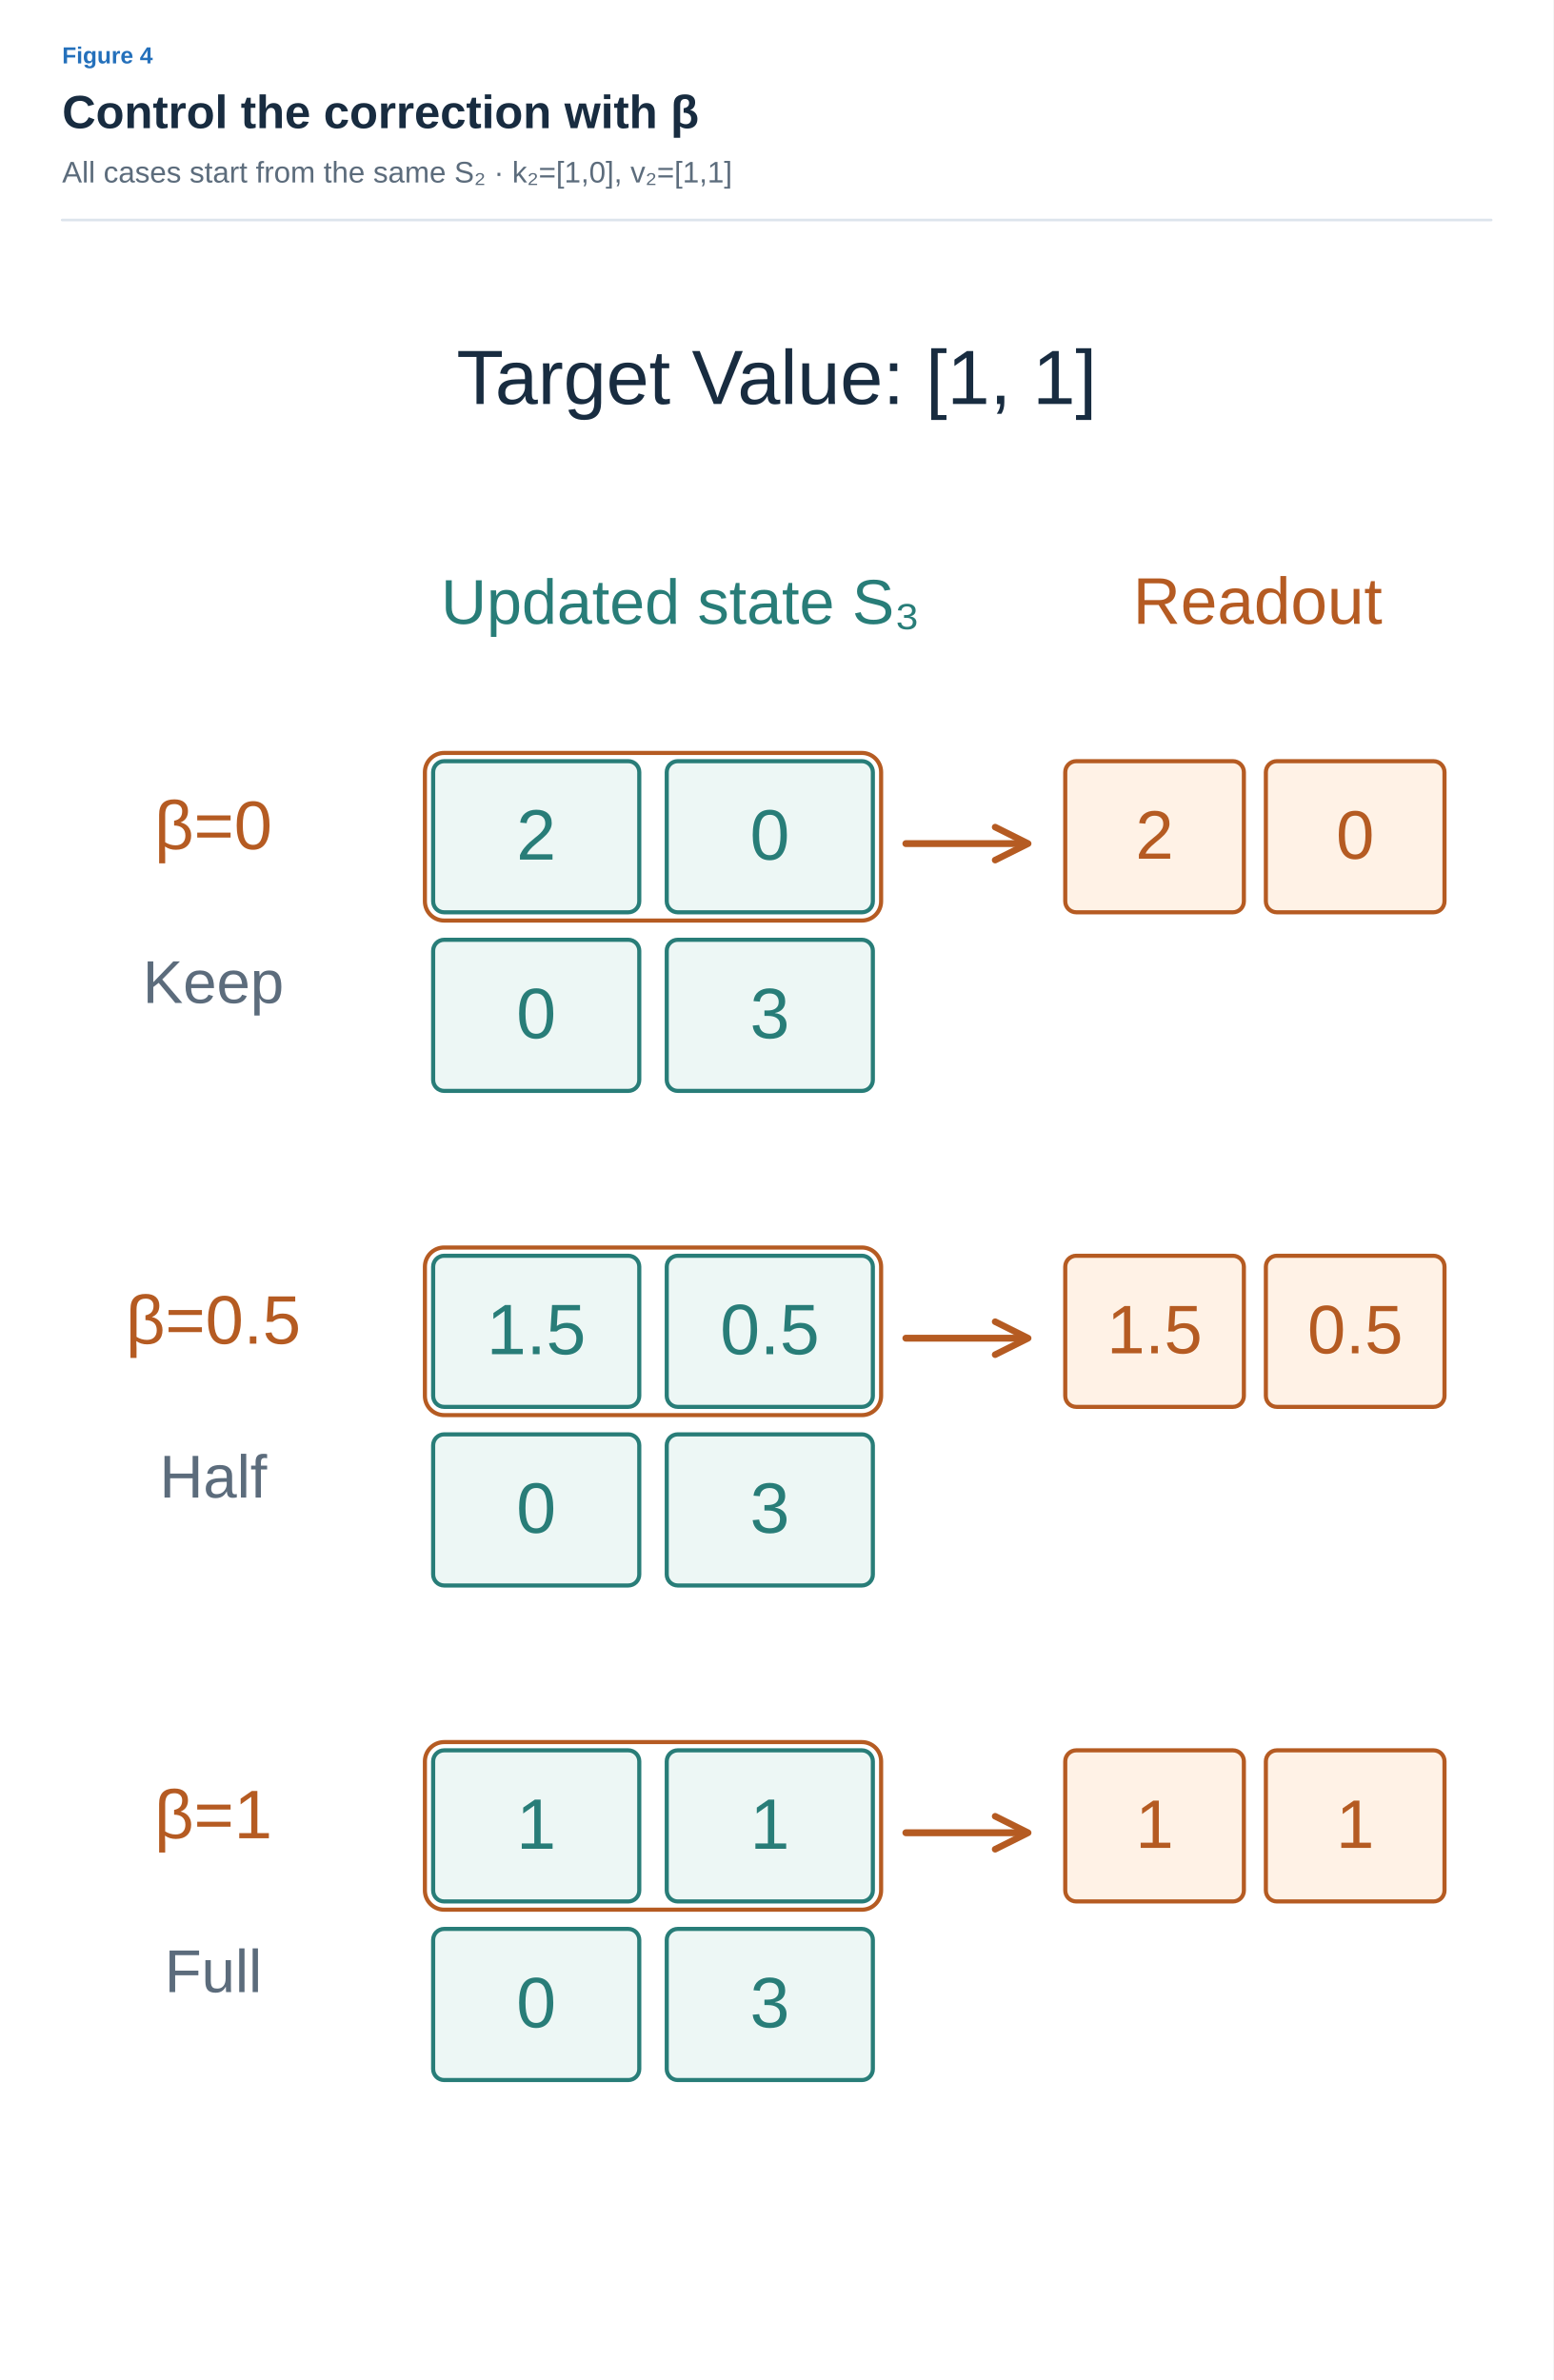
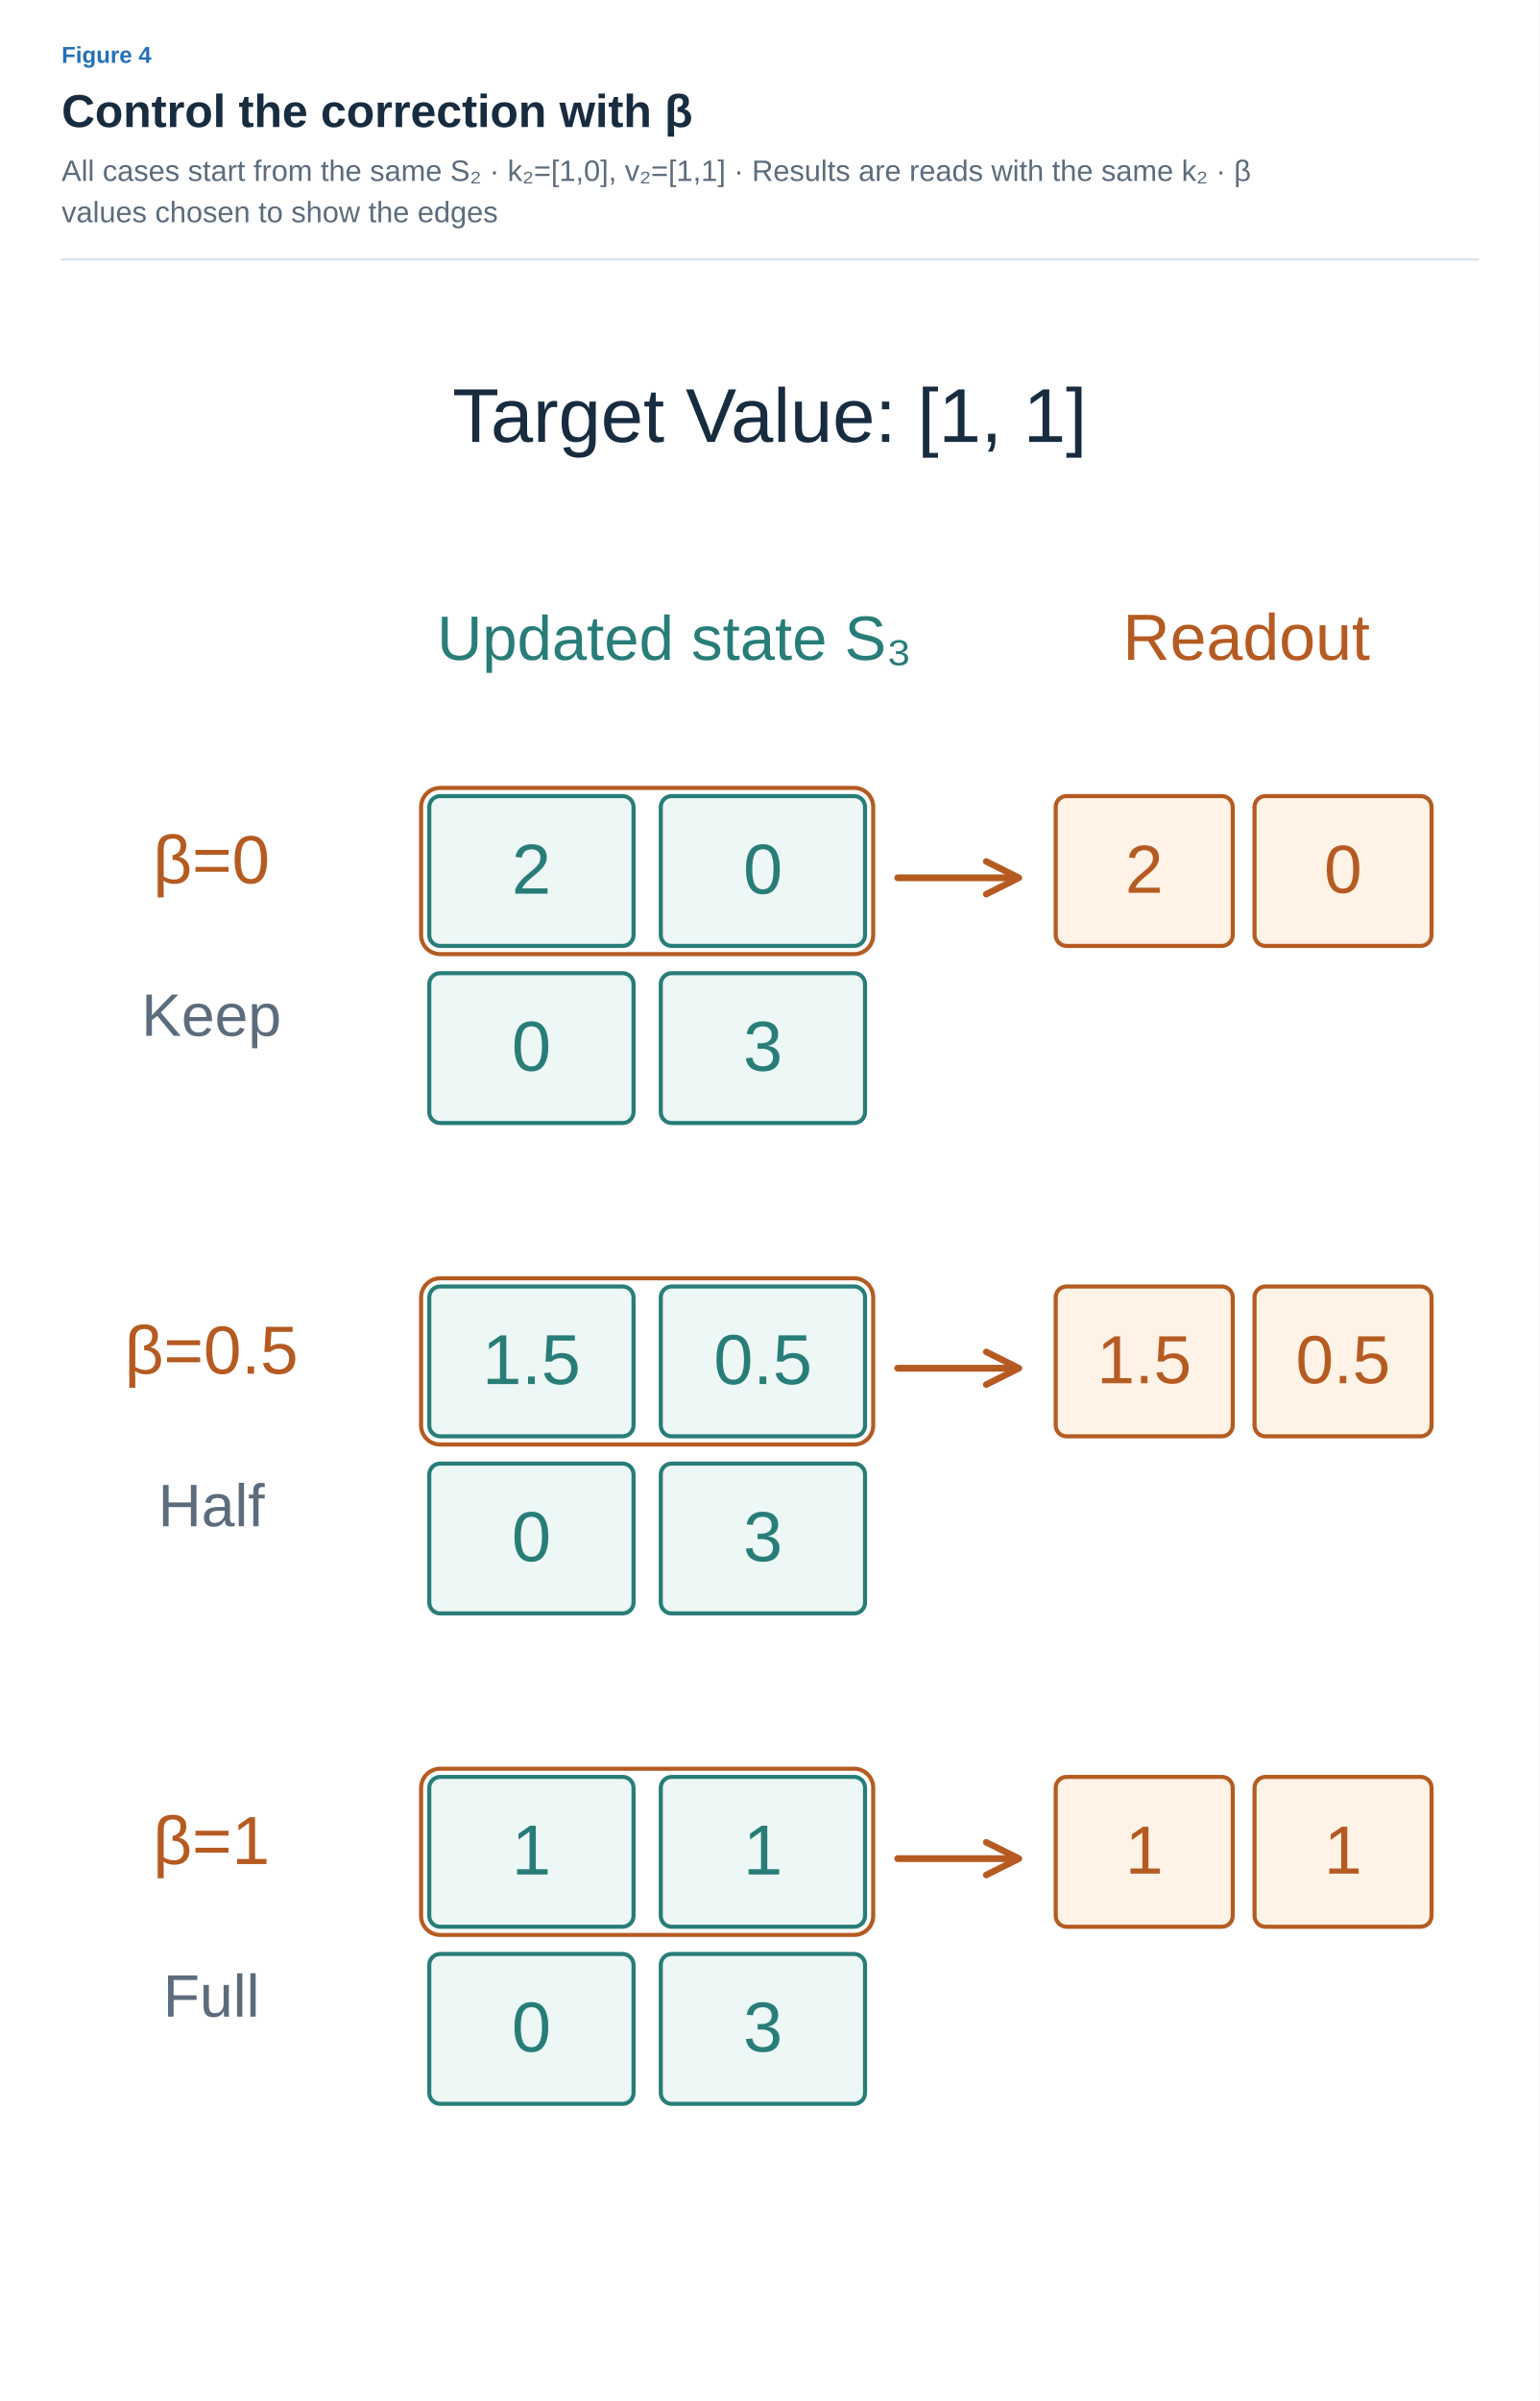
- <svg xmlns="http://www.w3.org/2000/svg" width="1200" height="1839" viewBox="0 0 1200 1839" role="img" aria-labelledby="title desc">
+ <svg xmlns="http://www.w3.org/2000/svg" width="1200" height="1871" viewBox="0 0 1200 1871" role="img" aria-labelledby="title desc">
  <defs>
    <marker id="arrow-ink" viewBox="0 0 10 10" refX="8" refY="5" markerWidth="6" markerHeight="6" orient="auto">
      <path d="M1 1 L9 5 L1 9" fill="none" stroke="#182C40" stroke-width="1.6" />
    </marker>
    <marker id="arrow-muted" viewBox="0 0 10 10" refX="8" refY="5" markerWidth="6" markerHeight="6" orient="auto">
      <path d="M1 1 L9 5 L1 9" fill="none" stroke="#5C6C7C" stroke-width="1.6" />
    </marker>
    <marker id="arrow-line" viewBox="0 0 10 10" refX="8" refY="5" markerWidth="6" markerHeight="6" orient="auto">
      <path d="M1 1 L9 5 L1 9" fill="none" stroke="#DCE4EC" stroke-width="1.6" />
    </marker>
    <marker id="arrow-paper" viewBox="0 0 10 10" refX="8" refY="5" markerWidth="6" markerHeight="6" orient="auto">
      <path d="M1 1 L9 5 L1 9" fill="none" stroke="#FFFFFF" stroke-width="1.6" />
    </marker>
    <marker id="arrow-blue" viewBox="0 0 10 10" refX="8" refY="5" markerWidth="6" markerHeight="6" orient="auto">
      <path d="M1 1 L9 5 L1 9" fill="none" stroke="#2470BB" stroke-width="1.6" />
    </marker>
    <marker id="arrow-teal" viewBox="0 0 10 10" refX="8" refY="5" markerWidth="6" markerHeight="6" orient="auto">
      <path d="M1 1 L9 5 L1 9" fill="none" stroke="#287D78" stroke-width="1.6" />
    </marker>
    <marker id="arrow-orange" viewBox="0 0 10 10" refX="8" refY="5" markerWidth="6" markerHeight="6" orient="auto">
      <path d="M1 1 L9 5 L1 9" fill="none" stroke="#B55B22" stroke-width="1.6" />
    </marker>
    <marker id="arrow-purple" viewBox="0 0 10 10" refX="8" refY="5" markerWidth="6" markerHeight="6" orient="auto">
      <path d="M1 1 L9 5 L1 9" fill="none" stroke="#7954A3" stroke-width="1.6" />
    </marker>
    <marker id="arrow-gray" viewBox="0 0 10 10" refX="8" refY="5" markerWidth="6" markerHeight="6" orient="auto">
      <path d="M1 1 L9 5 L1 9" fill="none" stroke="#657789" stroke-width="1.6" />
    </marker>
    <marker id="arrow-red" viewBox="0 0 10 10" refX="8" refY="5" markerWidth="6" markerHeight="6" orient="auto">
      <path d="M1 1 L9 5 L1 9" fill="none" stroke="#B34242" stroke-width="1.6" />
    </marker>
    <marker id="arrow-indigo" viewBox="0 0 10 10" refX="8" refY="5" markerWidth="6" markerHeight="6" orient="auto">
      <path d="M1 1 L9 5 L1 9" fill="none" stroke="#4C60A8" stroke-width="1.6" />
    </marker>
    <marker id="arrow-slate" viewBox="0 0 10 10" refX="8" refY="5" markerWidth="6" markerHeight="6" orient="auto">
      <path d="M1 1 L9 5 L1 9" fill="none" stroke="#8191A0" stroke-width="1.6" />
    </marker>
    <marker id="arrow-surface" viewBox="0 0 10 10" refX="8" refY="5" markerWidth="6" markerHeight="6" orient="auto">
      <path d="M1 1 L9 5 L1 9" fill="none" stroke="#F8FAFC" stroke-width="1.6" />
    </marker>
  </defs>
  <style>text{font-family:Arial,"Apple SD Gothic Neo","Noto Sans KR",sans-serif}text[font-family]{font-family:Menlo,Consolas,monospace}path{stroke-linecap:round;stroke-linejoin:round}</style>
  <rect width="100%" height="100%" fill="white" />
  <text x="48" y="49" fill="#2470BB" font-size="18" font-weight="600" text-anchor="start" data-max-width="1104">Figure 4</text>
  <text x="48" y="99" fill="#182C40" font-size="36" font-weight="700" text-anchor="start" data-max-width="1104">Control the correction with β</text>
-   <text x="48" y="141" fill="#5C6C7C" font-size="23" font-weight="400" text-anchor="start" data-max-width="1104">All cases start from the same S₂ · k₂=[1,0], v₂=[1,1]</text>
-   <path d="M48,170 H1152" stroke="#DCE4EC" stroke-width="2" />
-   <g transform="translate(48 206) scale(2.123077)" data-panel="1">
+   <text x="48" y="141" fill="#5C6C7C" font-size="23" font-weight="400" text-anchor="start" data-max-width="1104">All cases start from the same S₂ · k₂=[1,0], v₂=[1,1] · Results are reads with the same k₂ · β</text>
+   <text x="48" y="173.2" fill="#5C6C7C" font-size="23" font-weight="400" text-anchor="start" data-max-width="1104">values chosen to show the edges</text>
+   <path d="M48,202.2 H1152" stroke="#DCE4EC" stroke-width="2" />
+   <g transform="translate(48 238.2) scale(2.123077)" data-panel="1">
    <text x="260" y="50" fill="#182C40" font-size="28" font-weight="400" text-anchor="middle" data-max-width="480">Target Value: [1, 1]</text>
    <text x="225" y="130" fill="#287D78" font-size="23" font-weight="400" text-anchor="middle" data-max-width="270">Updated state S₃</text>
    <text x="435" y="130" fill="#B55B22" font-size="24" font-weight="400" text-anchor="middle" data-max-width="160">Readout</text>
    <text x="55" y="212" fill="#B55B22" font-size="25" font-weight="400" text-anchor="middle" data-max-width="105">β=0</text>
    <text x="55" y="268" fill="#5C6C7C" font-size="22" font-weight="400" text-anchor="middle" data-max-width="105">Keep</text>
    <g data-container="true">
      <rect x="135" y="180" width="75" height="55" rx="4" fill="#EDF7F5" stroke="#287D78" stroke-width="1.5" />
      <text x="172.5" y="215.82" fill="#287D78" font-size="26" font-weight="500" text-anchor="middle" data-max-width="63">2</text>
    </g>
    <g data-container="true">
      <rect x="220" y="180" width="75" height="55" rx="4" fill="#EDF7F5" stroke="#287D78" stroke-width="1.5" />
      <text x="257.5" y="215.82" fill="#287D78" font-size="26" font-weight="500" text-anchor="middle" data-max-width="63">0</text>
    </g>
    <g data-container="true">
      <rect x="135" y="245" width="75" height="55" rx="4" fill="#EDF7F5" stroke="#287D78" stroke-width="1.5" />
      <text x="172.5" y="280.82" fill="#287D78" font-size="26" font-weight="500" text-anchor="middle" data-max-width="63">0</text>
    </g>
    <g data-container="true">
      <rect x="220" y="245" width="75" height="55" rx="4" fill="#EDF7F5" stroke="#287D78" stroke-width="1.5" />
      <text x="257.5" y="280.82" fill="#287D78" font-size="26" font-weight="500" text-anchor="middle" data-max-width="63">3</text>
    </g>
    <rect x="132" y="177" width="166" height="61" rx="7" fill="none" stroke="#B55B22" stroke-width="1.5" />
    <path d="M307 210 L350 210" stroke="#B55B22" stroke-width="2.5" fill="none" marker-end="url(#arrow-orange)" />
    <g data-container="true">
      <rect x="365" y="180" width="65" height="55" rx="4" fill="#FFF2E6" stroke="#B55B22" stroke-width="1.5" />
      <text x="397.5" y="215.5" fill="#B55B22" font-size="25" font-weight="500" text-anchor="middle" data-max-width="53">2</text>
    </g>
    <g data-container="true">
      <rect x="438" y="180" width="65" height="55" rx="4" fill="#FFF2E6" stroke="#B55B22" stroke-width="1.5" />
      <text x="470.5" y="215.5" fill="#B55B22" font-size="25" font-weight="500" text-anchor="middle" data-max-width="53">0</text>
    </g>
    <text x="55" y="392" fill="#B55B22" font-size="25" font-weight="400" text-anchor="middle" data-max-width="105">β=0.5</text>
    <text x="55" y="448" fill="#5C6C7C" font-size="22" font-weight="400" text-anchor="middle" data-max-width="105">Half</text>
    <g data-container="true">
      <rect x="135" y="360" width="75" height="55" rx="4" fill="#EDF7F5" stroke="#287D78" stroke-width="1.5" />
      <text x="172.5" y="395.82" fill="#287D78" font-size="26" font-weight="500" text-anchor="middle" data-max-width="63">1.5</text>
    </g>
    <g data-container="true">
      <rect x="220" y="360" width="75" height="55" rx="4" fill="#EDF7F5" stroke="#287D78" stroke-width="1.5" />
      <text x="257.5" y="395.82" fill="#287D78" font-size="26" font-weight="500" text-anchor="middle" data-max-width="63">0.5</text>
    </g>
    <g data-container="true">
      <rect x="135" y="425" width="75" height="55" rx="4" fill="#EDF7F5" stroke="#287D78" stroke-width="1.5" />
      <text x="172.5" y="460.82" fill="#287D78" font-size="26" font-weight="500" text-anchor="middle" data-max-width="63">0</text>
    </g>
    <g data-container="true">
      <rect x="220" y="425" width="75" height="55" rx="4" fill="#EDF7F5" stroke="#287D78" stroke-width="1.5" />
      <text x="257.5" y="460.82" fill="#287D78" font-size="26" font-weight="500" text-anchor="middle" data-max-width="63">3</text>
    </g>
    <rect x="132" y="357" width="166" height="61" rx="7" fill="none" stroke="#B55B22" stroke-width="1.5" />
    <path d="M307 390 L350 390" stroke="#B55B22" stroke-width="2.5" fill="none" marker-end="url(#arrow-orange)" />
    <g data-container="true">
      <rect x="365" y="360" width="65" height="55" rx="4" fill="#FFF2E6" stroke="#B55B22" stroke-width="1.5" />
      <text x="397.5" y="395.5" fill="#B55B22" font-size="25" font-weight="500" text-anchor="middle" data-max-width="53">1.5</text>
    </g>
    <g data-container="true">
      <rect x="438" y="360" width="65" height="55" rx="4" fill="#FFF2E6" stroke="#B55B22" stroke-width="1.5" />
      <text x="470.5" y="395.5" fill="#B55B22" font-size="25" font-weight="500" text-anchor="middle" data-max-width="53">0.5</text>
    </g>
    <text x="55" y="572" fill="#B55B22" font-size="25" font-weight="400" text-anchor="middle" data-max-width="105">β=1</text>
    <text x="55" y="628" fill="#5C6C7C" font-size="22" font-weight="400" text-anchor="middle" data-max-width="105">Full</text>
    <g data-container="true">
      <rect x="135" y="540" width="75" height="55" rx="4" fill="#EDF7F5" stroke="#287D78" stroke-width="1.5" />
      <text x="172.5" y="575.82" fill="#287D78" font-size="26" font-weight="500" text-anchor="middle" data-max-width="63">1</text>
    </g>
    <g data-container="true">
      <rect x="220" y="540" width="75" height="55" rx="4" fill="#EDF7F5" stroke="#287D78" stroke-width="1.5" />
      <text x="257.5" y="575.82" fill="#287D78" font-size="26" font-weight="500" text-anchor="middle" data-max-width="63">1</text>
    </g>
    <g data-container="true">
      <rect x="135" y="605" width="75" height="55" rx="4" fill="#EDF7F5" stroke="#287D78" stroke-width="1.5" />
      <text x="172.5" y="640.82" fill="#287D78" font-size="26" font-weight="500" text-anchor="middle" data-max-width="63">0</text>
    </g>
    <g data-container="true">
      <rect x="220" y="605" width="75" height="55" rx="4" fill="#EDF7F5" stroke="#287D78" stroke-width="1.5" />
      <text x="257.5" y="640.82" fill="#287D78" font-size="26" font-weight="500" text-anchor="middle" data-max-width="63">3</text>
    </g>
    <rect x="132" y="537" width="166" height="61" rx="7" fill="none" stroke="#B55B22" stroke-width="1.5" />
    <path d="M307 570 L350 570" stroke="#B55B22" stroke-width="2.5" fill="none" marker-end="url(#arrow-orange)" />
    <g data-container="true">
      <rect x="365" y="540" width="65" height="55" rx="4" fill="#FFF2E6" stroke="#B55B22" stroke-width="1.5" />
      <text x="397.5" y="575.5" fill="#B55B22" font-size="25" font-weight="500" text-anchor="middle" data-max-width="53">1</text>
    </g>
    <g data-container="true">
      <rect x="438" y="540" width="65" height="55" rx="4" fill="#FFF2E6" stroke="#B55B22" stroke-width="1.5" />
      <text x="470.5" y="575.5" fill="#B55B22" font-size="25" font-weight="500" text-anchor="middle" data-max-width="53">1</text>
    </g>
  </g>
</svg>
